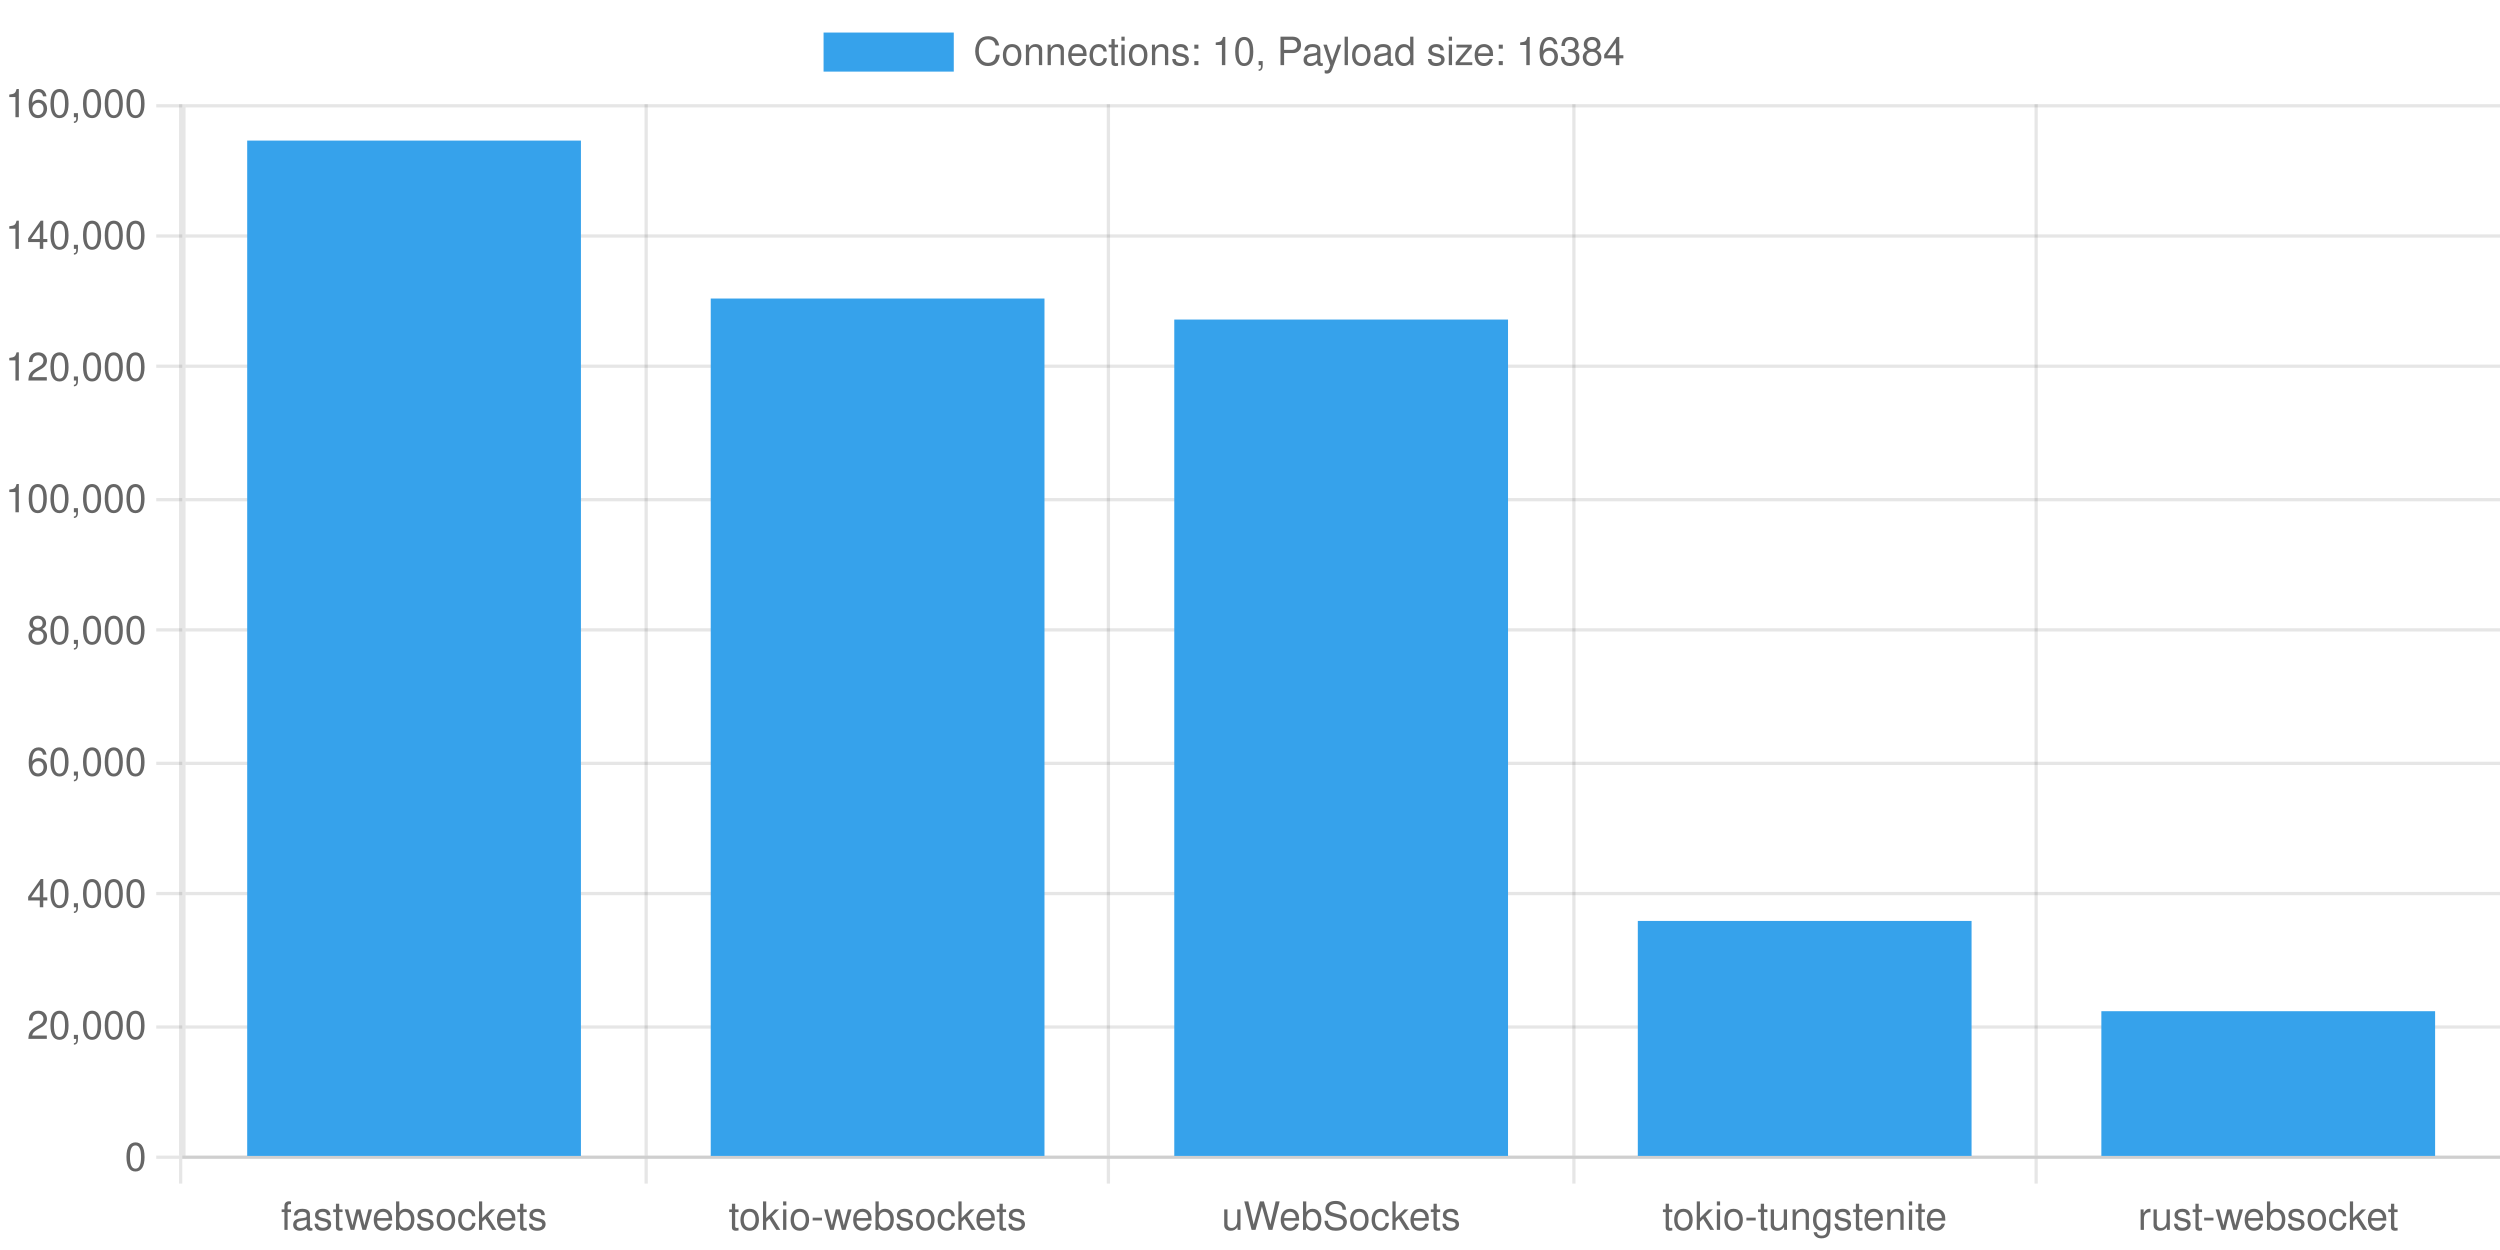
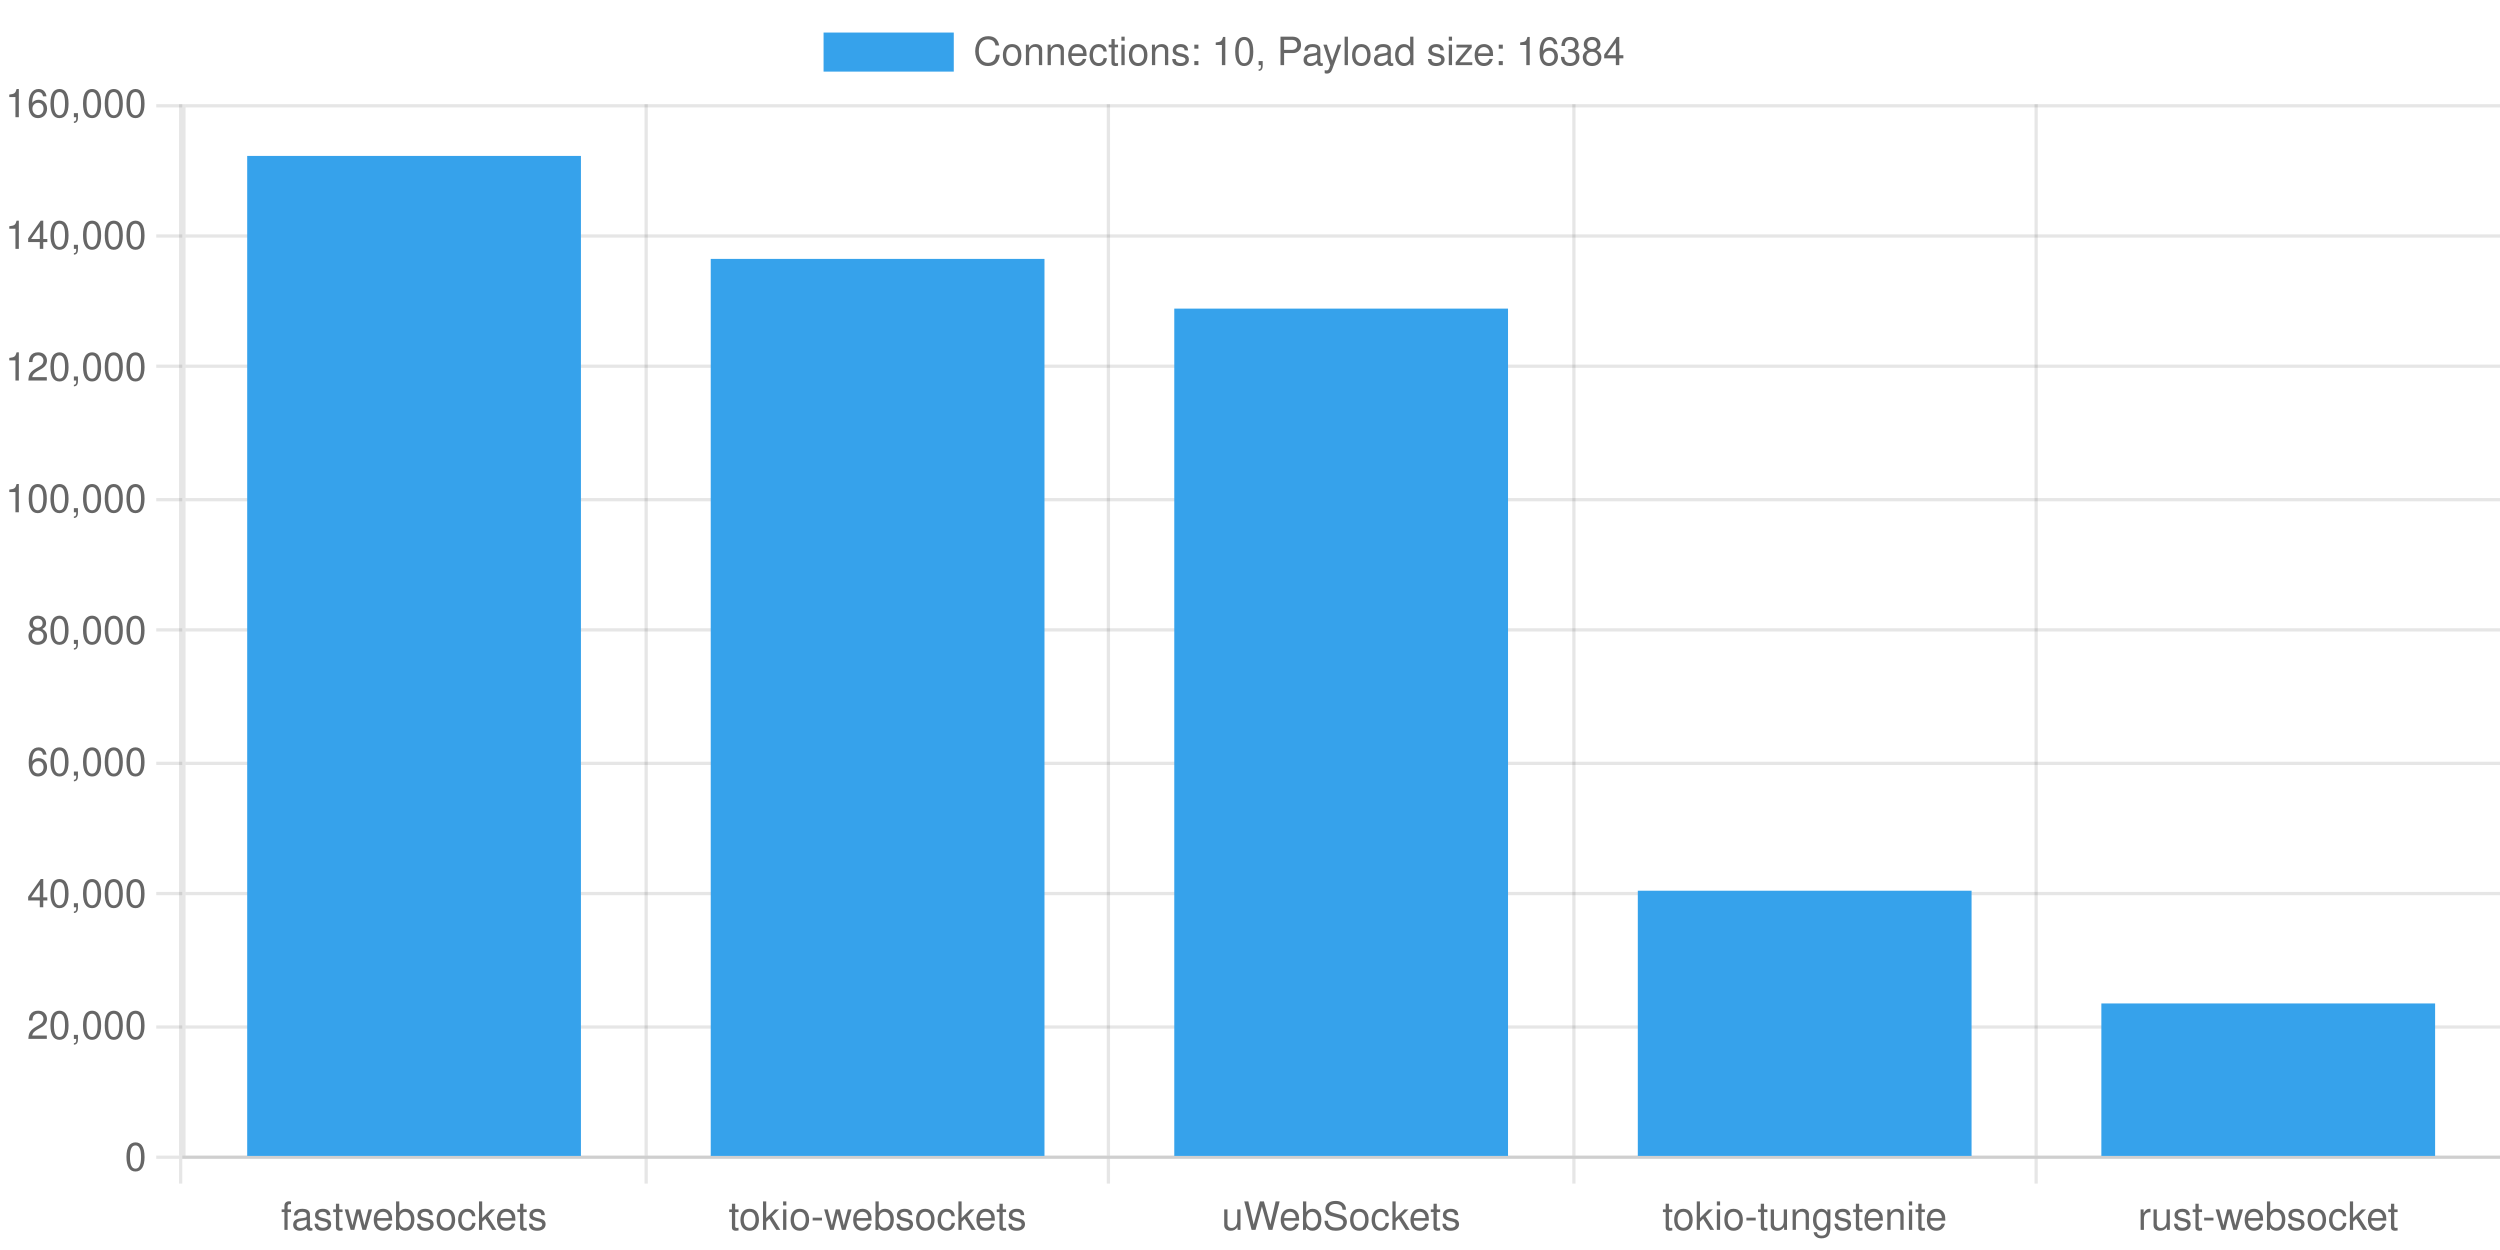
<svg xmlns="http://www.w3.org/2000/svg" version="1.1" width="768px" height="384px" viewBox="0 0 768 384">
  <defs>
    <clipPath id="clip-1" fill-rule="nonzero">
      <path d="M 0,0 L 0,32 768,32 768,0 Z" />
    </clipPath>
    <clipPath id="clip-2" fill-rule="nonzero">
      <path d="M 0,355.6 L 0,384 768,384 768,355.6 Z" />
    </clipPath>
    <clipPath id="clip-3" fill-rule="nonzero">
      <path d="M 0,0 L 0,384 56,384 56,0 Z" />
    </clipPath>
    <clipPath id="clip-4" fill-rule="nonzero">
      <path d="M 56,32 L 56,355.6 768,355.6 768,32 Z" />
    </clipPath>
  </defs>
  <g stroke="none" fill="transparent" fill-rule="nonzero" fill-opacity="1">
    <rect x="0" y="0" width="768" height="384" transform="matrix(1 0 0 1 0 0)" />
  </g>
  <g stroke="rgb(0,0,0)" stroke-width="1" stroke-linecap="butt" stroke-linejoin="miter" stroke-miterlimit="4" stroke-opacity="0.1" fill="none">
    <path d="M 55.5,32 L 55.5,355" />
  </g>
  <g stroke="rgb(0,0,0)" stroke-width="1" stroke-linecap="butt" stroke-linejoin="miter" stroke-miterlimit="4" stroke-opacity="0.1" fill="none">
    <path d="M 55.5,356 L 55.5,363.6" />
  </g>
  <g stroke="rgb(0,0,0)" stroke-width="1" stroke-linecap="butt" stroke-linejoin="miter" stroke-miterlimit="4" stroke-opacity="0.1" fill="none">
    <path d="M 198.5,32 L 198.5,355" />
  </g>
  <g stroke="rgb(0,0,0)" stroke-width="1" stroke-linecap="butt" stroke-linejoin="miter" stroke-miterlimit="4" stroke-opacity="0.1" fill="none">
    <path d="M 198.5,356 L 198.5,363.6" />
  </g>
  <g stroke="rgb(0,0,0)" stroke-width="1" stroke-linecap="butt" stroke-linejoin="miter" stroke-miterlimit="4" stroke-opacity="0.1" fill="none">
    <path d="M 340.5,32 L 340.5,355" />
  </g>
  <g stroke="rgb(0,0,0)" stroke-width="1" stroke-linecap="butt" stroke-linejoin="miter" stroke-miterlimit="4" stroke-opacity="0.1" fill="none">
    <path d="M 340.5,356 L 340.5,363.6" />
  </g>
  <g stroke="rgb(0,0,0)" stroke-width="1" stroke-linecap="butt" stroke-linejoin="miter" stroke-miterlimit="4" stroke-opacity="0.1" fill="none">
    <path d="M 483.5,32 L 483.5,355" />
  </g>
  <g stroke="rgb(0,0,0)" stroke-width="1" stroke-linecap="butt" stroke-linejoin="miter" stroke-miterlimit="4" stroke-opacity="0.1" fill="none">
    <path d="M 483.5,356 L 483.5,363.6" />
  </g>
  <g stroke="rgb(0,0,0)" stroke-width="1" stroke-linecap="butt" stroke-linejoin="miter" stroke-miterlimit="4" stroke-opacity="0.1" fill="none">
    <path d="M 625.5,32 L 625.5,355" />
  </g>
  <g stroke="rgb(0,0,0)" stroke-width="1" stroke-linecap="butt" stroke-linejoin="miter" stroke-miterlimit="4" stroke-opacity="0.1" fill="none">
    <path d="M 625.5,356 L 625.5,363.6" />
  </g>
  <g stroke="rgb(0,0,0)" stroke-width="1" stroke-linecap="butt" stroke-linejoin="miter" stroke-miterlimit="4" stroke-opacity="0.1" fill="none">
    <path d="M 768.5,32 L 768.5,355" />
  </g>
  <g stroke="rgb(0,0,0)" stroke-width="1" stroke-linecap="butt" stroke-linejoin="miter" stroke-miterlimit="4" stroke-opacity="0.1" fill="none">
    <path d="M 768.5,356 L 768.5,363.6" />
  </g>
  <g stroke="rgb(0,0,0)" stroke-width="1" stroke-linecap="butt" stroke-linejoin="miter" stroke-miterlimit="4" stroke-opacity="0.1" fill="none">
    <path d="M 57,355.5 L 768,355.5" />
  </g>
  <g stroke="rgb(0,0,0)" stroke-width="1" stroke-linecap="butt" stroke-linejoin="miter" stroke-miterlimit="4" stroke-opacity="0.1" fill="none">
    <path d="M 48,355.5 L 56,355.5" />
  </g>
  <g stroke="rgb(0,0,0)" stroke-width="1" stroke-linecap="butt" stroke-linejoin="miter" stroke-miterlimit="4" stroke-opacity="0.1" fill="none">
    <path d="M 57,315.5 L 768,315.5" />
  </g>
  <g stroke="rgb(0,0,0)" stroke-width="1" stroke-linecap="butt" stroke-linejoin="miter" stroke-miterlimit="4" stroke-opacity="0.1" fill="none">
    <path d="M 48,315.5 L 56,315.5" />
  </g>
  <g stroke="rgb(0,0,0)" stroke-width="1" stroke-linecap="butt" stroke-linejoin="miter" stroke-miterlimit="4" stroke-opacity="0.1" fill="none">
    <path d="M 57,274.5 L 768,274.5" />
  </g>
  <g stroke="rgb(0,0,0)" stroke-width="1" stroke-linecap="butt" stroke-linejoin="miter" stroke-miterlimit="4" stroke-opacity="0.1" fill="none">
    <path d="M 48,274.5 L 56,274.5" />
  </g>
  <g stroke="rgb(0,0,0)" stroke-width="1" stroke-linecap="butt" stroke-linejoin="miter" stroke-miterlimit="4" stroke-opacity="0.1" fill="none">
    <path d="M 57,234.5 L 768,234.5" />
  </g>
  <g stroke="rgb(0,0,0)" stroke-width="1" stroke-linecap="butt" stroke-linejoin="miter" stroke-miterlimit="4" stroke-opacity="0.1" fill="none">
    <path d="M 48,234.5 L 56,234.5" />
  </g>
  <g stroke="rgb(0,0,0)" stroke-width="1" stroke-linecap="butt" stroke-linejoin="miter" stroke-miterlimit="4" stroke-opacity="0.1" fill="none">
    <path d="M 57,193.5 L 768,193.5" />
  </g>
  <g stroke="rgb(0,0,0)" stroke-width="1" stroke-linecap="butt" stroke-linejoin="miter" stroke-miterlimit="4" stroke-opacity="0.1" fill="none">
    <path d="M 48,193.5 L 56,193.5" />
  </g>
  <g stroke="rgb(0,0,0)" stroke-width="1" stroke-linecap="butt" stroke-linejoin="miter" stroke-miterlimit="4" stroke-opacity="0.1" fill="none">
    <path d="M 57,153.5 L 768,153.5" />
  </g>
  <g stroke="rgb(0,0,0)" stroke-width="1" stroke-linecap="butt" stroke-linejoin="miter" stroke-miterlimit="4" stroke-opacity="0.1" fill="none">
    <path d="M 48,153.5 L 56,153.5" />
  </g>
  <g stroke="rgb(0,0,0)" stroke-width="1" stroke-linecap="butt" stroke-linejoin="miter" stroke-miterlimit="4" stroke-opacity="0.1" fill="none">
    <path d="M 57,112.5 L 768,112.5" />
  </g>
  <g stroke="rgb(0,0,0)" stroke-width="1" stroke-linecap="butt" stroke-linejoin="miter" stroke-miterlimit="4" stroke-opacity="0.1" fill="none">
    <path d="M 48,112.5 L 56,112.5" />
  </g>
  <g stroke="rgb(0,0,0)" stroke-width="1" stroke-linecap="butt" stroke-linejoin="miter" stroke-miterlimit="4" stroke-opacity="0.1" fill="none">
    <path d="M 57,72.5 L 768,72.5" />
  </g>
  <g stroke="rgb(0,0,0)" stroke-width="1" stroke-linecap="butt" stroke-linejoin="miter" stroke-miterlimit="4" stroke-opacity="0.1" fill="none">
    <path d="M 48,72.5 L 56,72.5" />
  </g>
  <g stroke="rgb(0,0,0)" stroke-width="1" stroke-linecap="butt" stroke-linejoin="miter" stroke-miterlimit="4" stroke-opacity="0.1" fill="none">
    <path d="M 57,32.5 L 768,32.5" />
  </g>
  <g stroke="rgb(0,0,0)" stroke-width="1" stroke-linecap="butt" stroke-linejoin="miter" stroke-miterlimit="4" stroke-opacity="0.1" fill="none">
    <path d="M 48,32.5 L 56,32.5" />
  </g>
  <g stroke="none" fill="rgb(54,162,235)" fill-rule="nonzero" fill-opacity="1" clip-path="url(#clip-1)">
    <path d="M 253,10 L 253,22 293,22 293,10 Z" />
  </g>
  <g stroke="none" fill="#666" fill-rule="nonzero" fill-opacity="1" clip-path="url(#clip-1)">
    <text style="font:normal 12px 'Helvetica Neue', 'Helvetica', 'Arial', sans-serif;" text-anchor="start" dominant-baseline="middle" transform="matrix(1 0 0 1 0 0)">
      <tspan x="299" y="16">Connections: 10, Payload size: 16384</tspan>
    </text>
  </g>
  <g stroke="rgb(0,0,0)" stroke-width="1" stroke-linecap="butt" stroke-linejoin="miter" stroke-miterlimit="4" stroke-opacity="0.1" fill="none">
    <path d="M 56,355.5 L 769,355.5" />
  </g>
  <g stroke="none" fill="#666" fill-rule="nonzero" fill-opacity="1" clip-path="url(#clip-2)">
    <text style="font:normal 12px 'Helvetica Neue', 'Helvetica', 'Arial', sans-serif;" text-anchor="middle" dominant-baseline="middle" transform="matrix(1 0 0 1 127.2 366.6)">
      <tspan x="0" y="7.2">fastwebsockets</tspan>
    </text>
  </g>
  <g stroke="none" fill="#666" fill-rule="nonzero" fill-opacity="1" clip-path="url(#clip-2)">
    <text style="font:normal 12px 'Helvetica Neue', 'Helvetica', 'Arial', sans-serif;" text-anchor="middle" dominant-baseline="middle" transform="matrix(1 0 0 1 269.6 366.6)">
      <tspan x="0" y="7.2">tokio-websockets</tspan>
    </text>
  </g>
  <g stroke="none" fill="#666" fill-rule="nonzero" fill-opacity="1" clip-path="url(#clip-2)">
    <text style="font:normal 12px 'Helvetica Neue', 'Helvetica', 'Arial', sans-serif;" text-anchor="middle" dominant-baseline="middle" transform="matrix(1 0 0 1 412 366.6)">
      <tspan x="0" y="7.2">uWebSockets</tspan>
    </text>
  </g>
  <g stroke="none" fill="#666" fill-rule="nonzero" fill-opacity="1" clip-path="url(#clip-2)">
    <text style="font:normal 12px 'Helvetica Neue', 'Helvetica', 'Arial', sans-serif;" text-anchor="middle" dominant-baseline="middle" transform="matrix(1 0 0 1 554.4 366.6)">
      <tspan x="0" y="7.2">tokio-tungstenite</tspan>
    </text>
  </g>
  <g stroke="none" fill="#666" fill-rule="nonzero" fill-opacity="1" clip-path="url(#clip-2)">
    <text style="font:normal 12px 'Helvetica Neue', 'Helvetica', 'Arial', sans-serif;" text-anchor="middle" dominant-baseline="middle" transform="matrix(1 0 0 1 696.8 366.6)">
      <tspan x="0" y="7.2">rust-websocket</tspan>
    </text>
  </g>
  <g stroke="rgb(0,0,0)" stroke-width="1" stroke-linecap="butt" stroke-linejoin="miter" stroke-miterlimit="4" stroke-opacity="0.1" fill="none">
    <path d="M 56.5,32 L 56.5,356" />
  </g>
  <g stroke="none" fill="#666" fill-rule="nonzero" fill-opacity="1" clip-path="url(#clip-3)">
    <text style="font:normal 12px 'Helvetica Neue', 'Helvetica', 'Arial', sans-serif;" text-anchor="end" dominant-baseline="middle" transform="matrix(1 0 0 1 45 355.6)">
      <tspan x="0" y="0">0</tspan>
    </text>
  </g>
  <g stroke="none" fill="#666" fill-rule="nonzero" fill-opacity="1" clip-path="url(#clip-3)">
    <text style="font:normal 12px 'Helvetica Neue', 'Helvetica', 'Arial', sans-serif;" text-anchor="end" dominant-baseline="middle" transform="matrix(1 0 0 1 45 315.15)">
      <tspan x="0" y="0">20,000</tspan>
    </text>
  </g>
  <g stroke="none" fill="#666" fill-rule="nonzero" fill-opacity="1" clip-path="url(#clip-3)">
    <text style="font:normal 12px 'Helvetica Neue', 'Helvetica', 'Arial', sans-serif;" text-anchor="end" dominant-baseline="middle" transform="matrix(1 0 0 1 45 274.7)">
      <tspan x="0" y="0">40,000</tspan>
    </text>
  </g>
  <g stroke="none" fill="#666" fill-rule="nonzero" fill-opacity="1" clip-path="url(#clip-3)">
    <text style="font:normal 12px 'Helvetica Neue', 'Helvetica', 'Arial', sans-serif;" text-anchor="end" dominant-baseline="middle" transform="matrix(1 0 0 1 45 234.25)">
      <tspan x="0" y="0">60,000</tspan>
    </text>
  </g>
  <g stroke="none" fill="#666" fill-rule="nonzero" fill-opacity="1" clip-path="url(#clip-3)">
    <text style="font:normal 12px 'Helvetica Neue', 'Helvetica', 'Arial', sans-serif;" text-anchor="end" dominant-baseline="middle" transform="matrix(1 0 0 1 45 193.8)">
      <tspan x="0" y="0">80,000</tspan>
    </text>
  </g>
  <g stroke="none" fill="#666" fill-rule="nonzero" fill-opacity="1" clip-path="url(#clip-3)">
    <text style="font:normal 12px 'Helvetica Neue', 'Helvetica', 'Arial', sans-serif;" text-anchor="end" dominant-baseline="middle" transform="matrix(1 0 0 1 45 153.35)">
      <tspan x="0" y="0">100,000</tspan>
    </text>
  </g>
  <g stroke="none" fill="#666" fill-rule="nonzero" fill-opacity="1" clip-path="url(#clip-3)">
    <text style="font:normal 12px 'Helvetica Neue', 'Helvetica', 'Arial', sans-serif;" text-anchor="end" dominant-baseline="middle" transform="matrix(1 0 0 1 45 112.9)">
      <tspan x="0" y="0">120,000</tspan>
    </text>
  </g>
  <g stroke="none" fill="#666" fill-rule="nonzero" fill-opacity="1" clip-path="url(#clip-3)">
    <text style="font:normal 12px 'Helvetica Neue', 'Helvetica', 'Arial', sans-serif;" text-anchor="end" dominant-baseline="middle" transform="matrix(1 0 0 1 45 72.45)">
      <tspan x="0" y="0">140,000</tspan>
    </text>
  </g>
  <g stroke="none" fill="#666" fill-rule="nonzero" fill-opacity="1" clip-path="url(#clip-3)">
    <text style="font:normal 12px 'Helvetica Neue', 'Helvetica', 'Arial', sans-serif;" text-anchor="end" dominant-baseline="middle" transform="matrix(1 0 0 1 45 32)">
      <tspan x="0" y="0">160,000</tspan>
    </text>
  </g>
  <g stroke="none" fill="rgb(54,162,235)" fill-rule="nonzero" fill-opacity="1" clip-path="url(#clip-4)">
-     <path d="M 75.936,43.188 L 75.936,355.1 178.464,355.1 178.464,43.188 Z" />
-   </g>
-   <g stroke="none" fill="rgb(54,162,235)" fill-rule="nonzero" fill-opacity="1" clip-path="url(#clip-4)">
-     <path d="M 218.336,91.708 L 218.336,355.1 320.864,355.1 320.864,91.708 Z" />
-   </g>
-   <g stroke="none" fill="rgb(54,162,235)" fill-rule="nonzero" fill-opacity="1" clip-path="url(#clip-4)">
-     <path d="M 360.736,98.167 L 360.736,355.1 463.264,355.1 463.264,98.167 Z" />
-   </g>
-   <g stroke="none" fill="rgb(54,162,235)" fill-rule="nonzero" fill-opacity="1" clip-path="url(#clip-4)">
-     <path d="M 503.136,282.912 L 503.136,355.1 605.664,355.1 605.664,282.912 Z" />
-   </g>
-   <g stroke="none" fill="rgb(54,162,235)" fill-rule="nonzero" fill-opacity="1" clip-path="url(#clip-4)">
-     <path d="M 645.536,310.641 L 645.536,355.1 748.064,355.1 748.064,310.641 Z" />
+     <path d="M 75.936,47.9 L 75.936,355.1 178.464,355.1 178.464,47.9 Z" />
+   </g>
+   <g stroke="none" fill="rgb(54,162,235)" fill-rule="nonzero" fill-opacity="1" clip-path="url(#clip-4)">
+     <path d="M 218.336,79.535 L 218.336,355.1 320.864,355.1 320.864,79.535 Z" />
+   </g>
+   <g stroke="none" fill="rgb(54,162,235)" fill-rule="nonzero" fill-opacity="1" clip-path="url(#clip-4)">
+     <path d="M 360.736,94.806 L 360.736,355.1 463.264,355.1 463.264,94.806 Z" />
+   </g>
+   <g stroke="none" fill="rgb(54,162,235)" fill-rule="nonzero" fill-opacity="1" clip-path="url(#clip-4)">
+     <path d="M 503.136,273.629 L 503.136,355.1 605.664,355.1 605.664,273.629 Z" />
+   </g>
+   <g stroke="none" fill="rgb(54,162,235)" fill-rule="nonzero" fill-opacity="1" clip-path="url(#clip-4)">
+     <path d="M 645.536,308.259 L 645.536,355.1 748.064,355.1 748.064,308.259 Z" />
  </g>
</svg>
